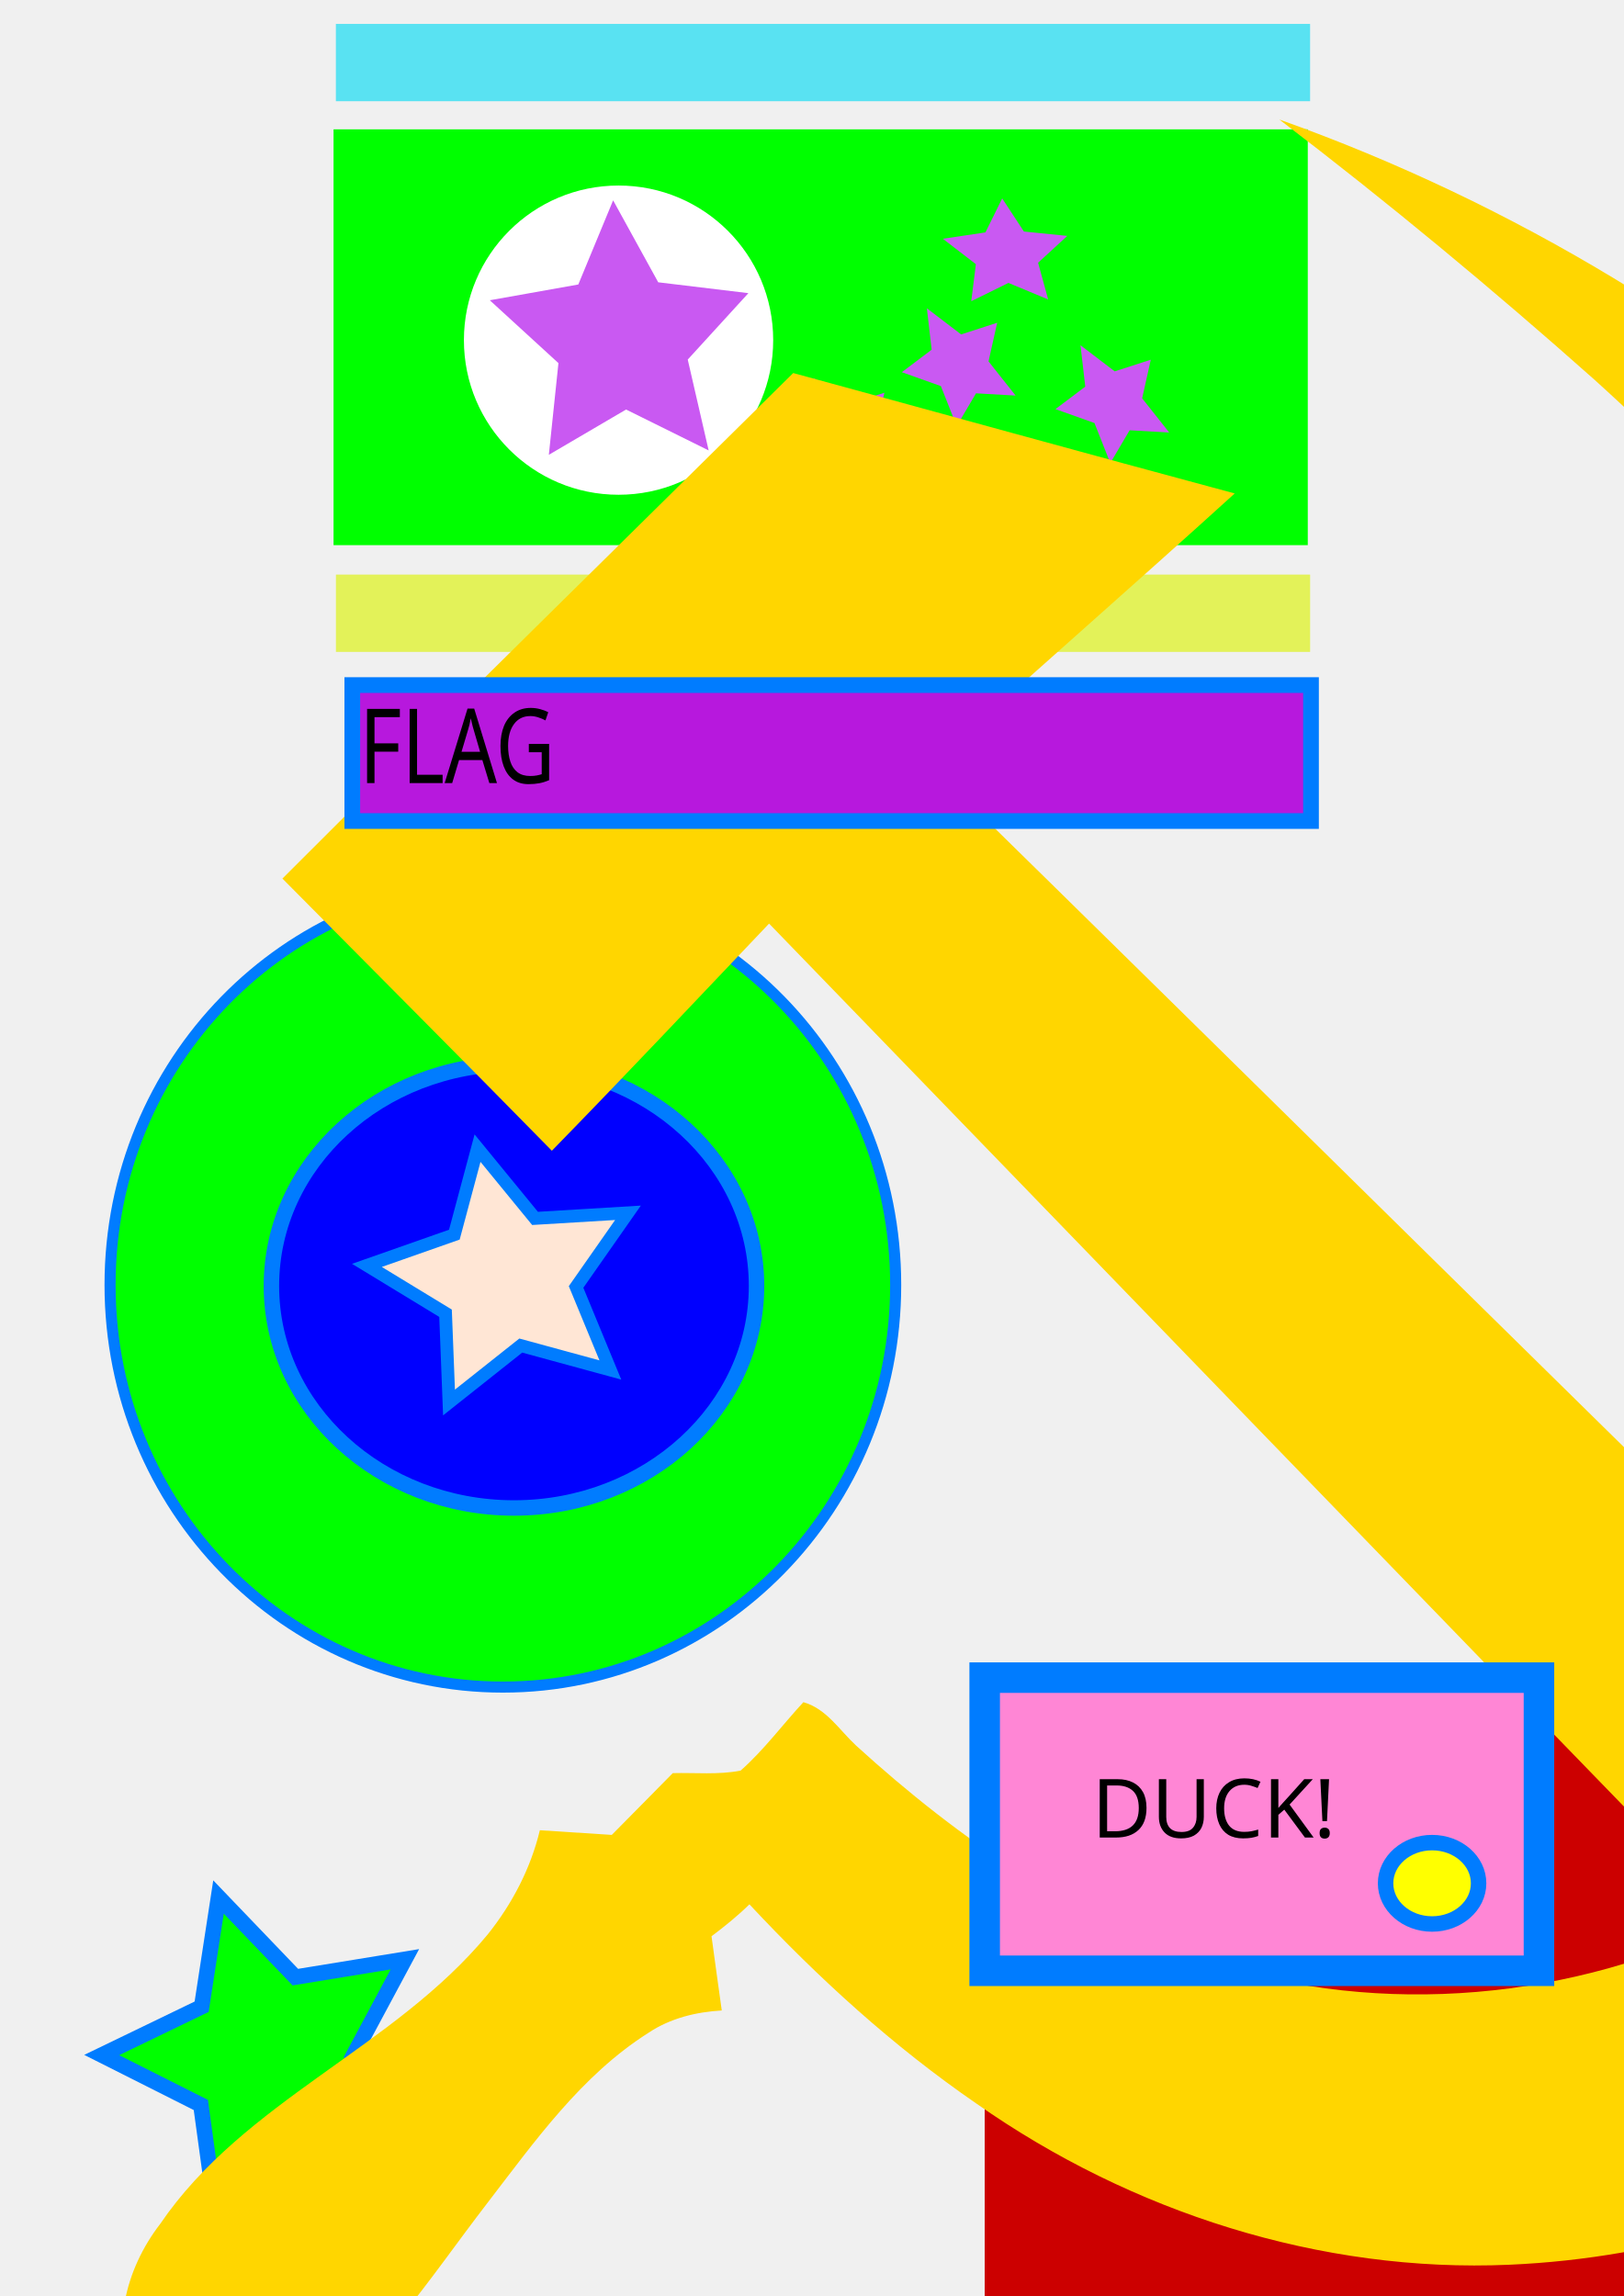
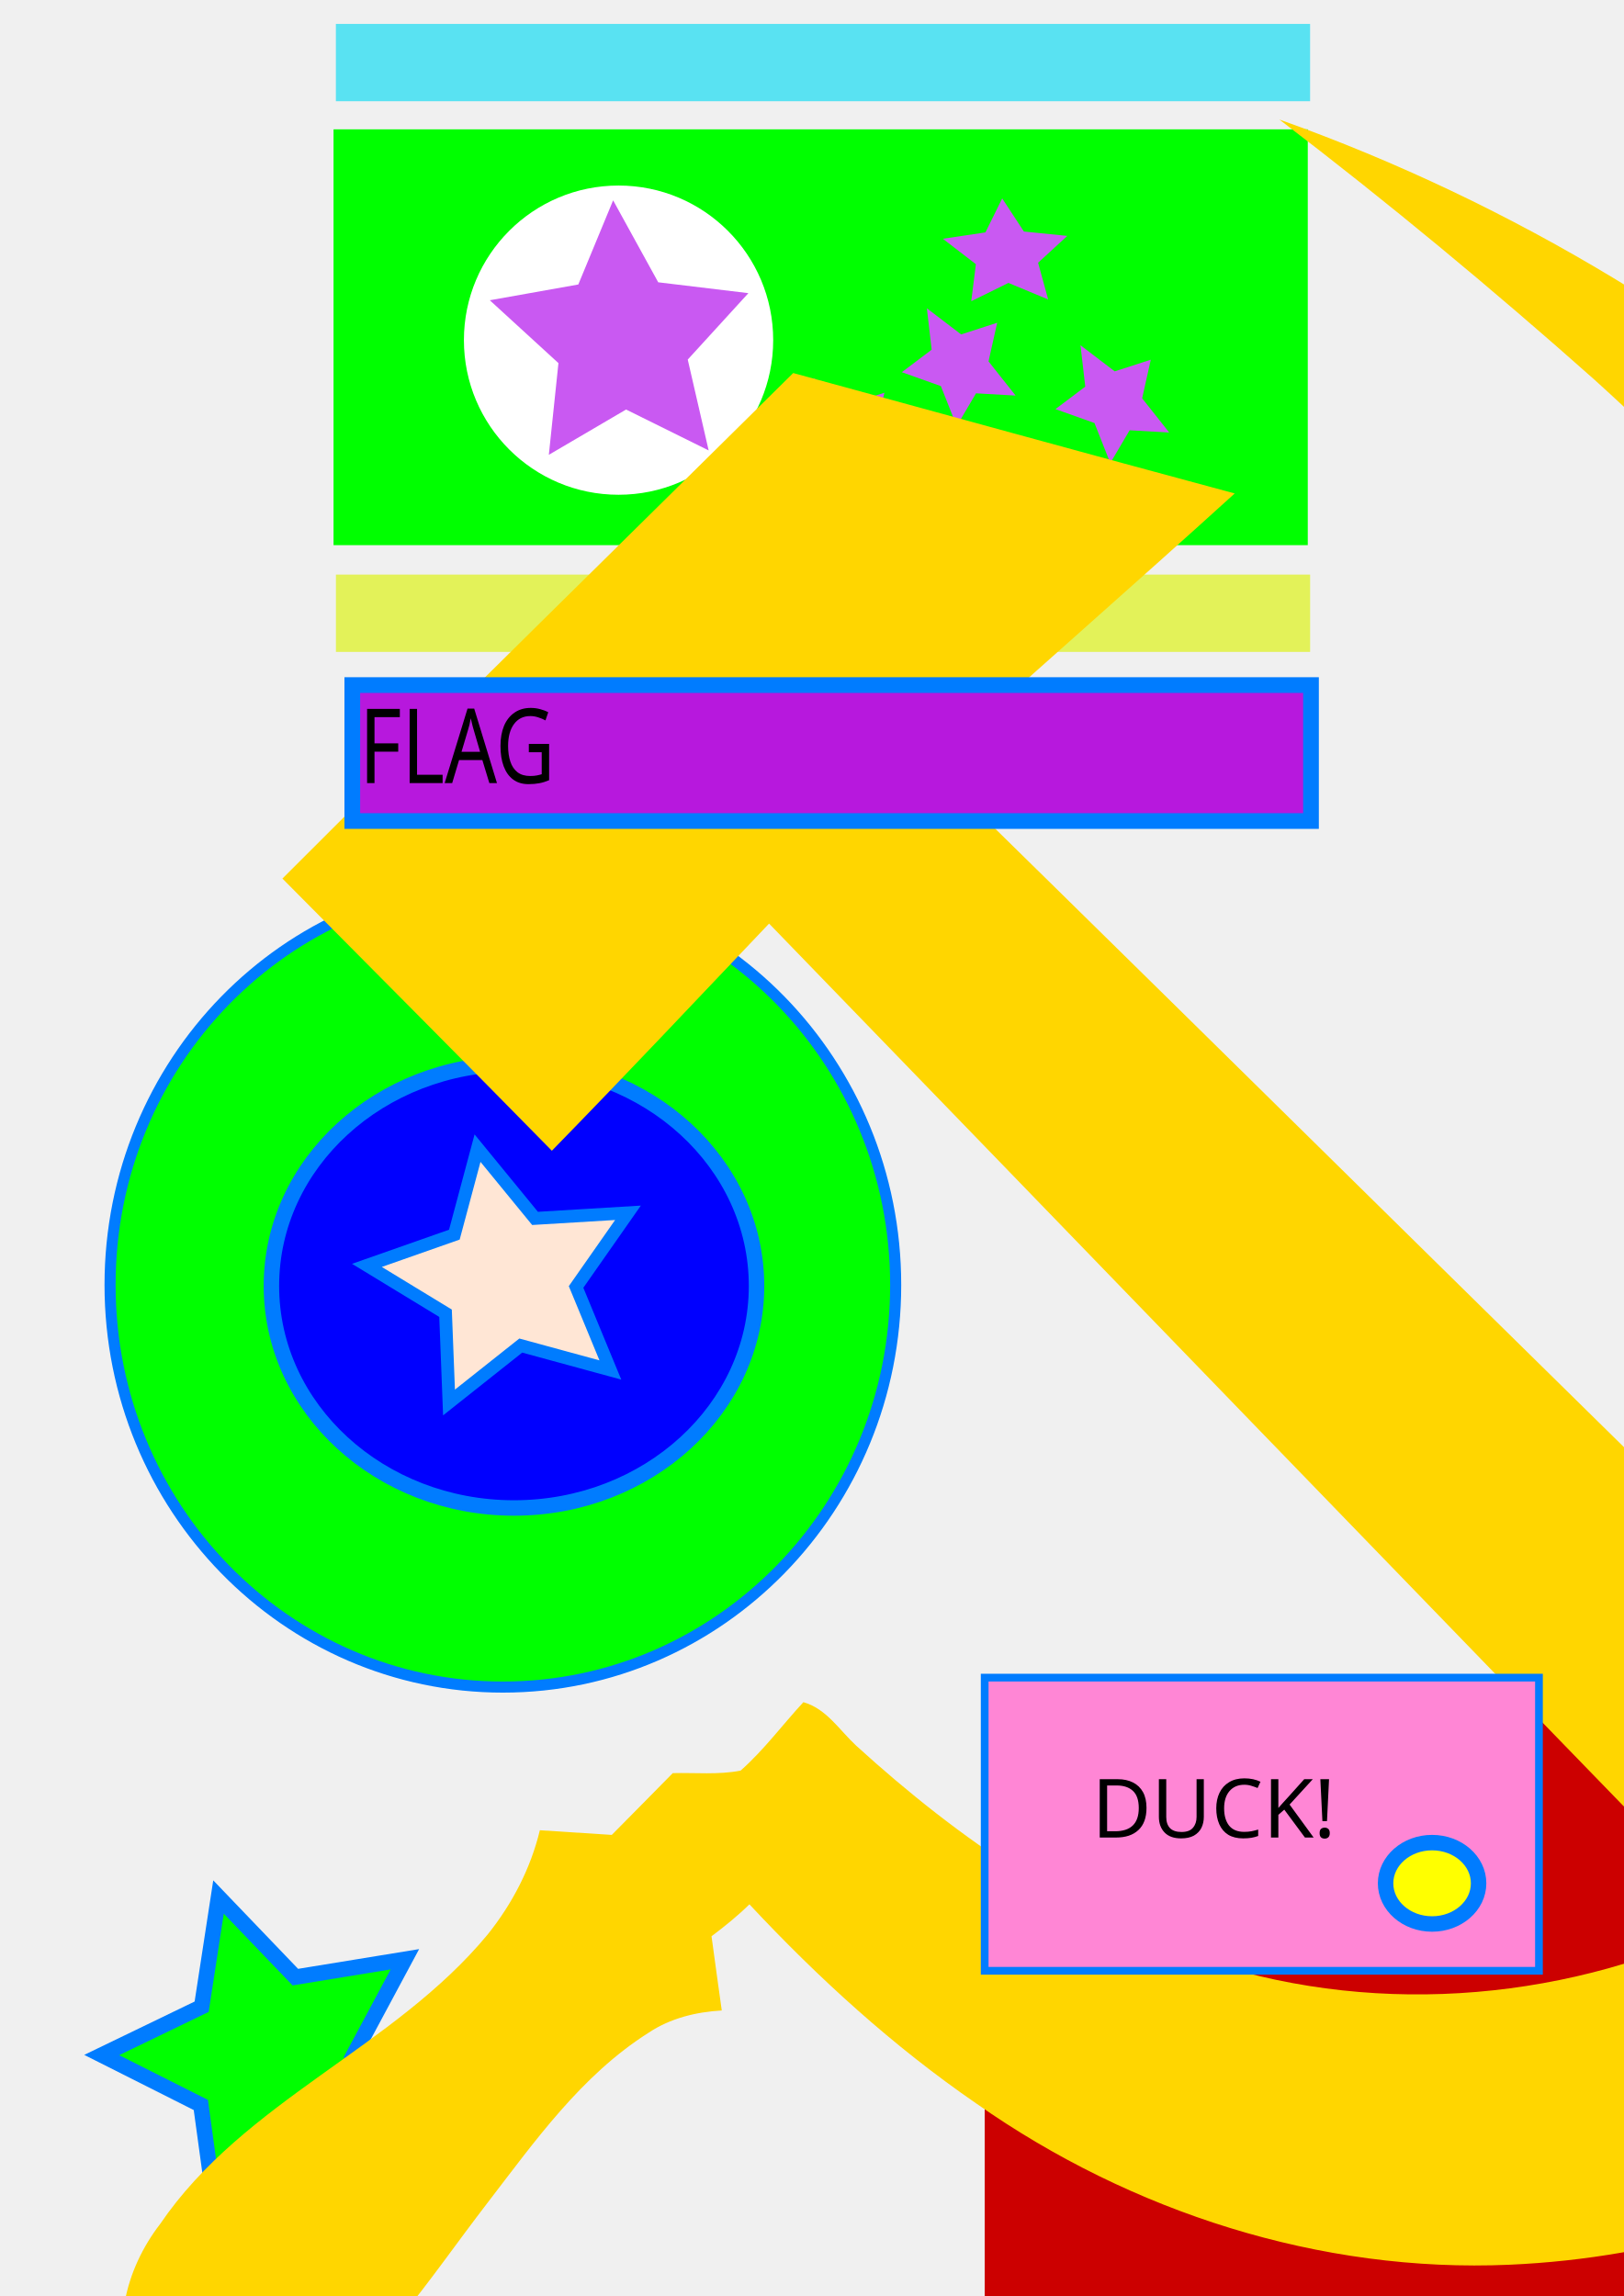
<svg xmlns="http://www.w3.org/2000/svg" xmlns:xlink="http://www.w3.org/1999/xlink" width="210mm" height="297mm" viewBox="0 0 210 297" version="1.1" id="mysvg">
  <defs id="defs2" />
  <g id="daduck_layer">
    <g id="flag_group" item="true">
      <rect y="16.731" x="43.139" height="53.787" width="126" id="flag" style="fill:#00ff00;fill-rule:nonzero">
        <read attribute="style/fill" src="$1-&gt;State" hint="state_color" />
      </rect>
      <rect y="3.093" x="43.44" height="10" width="126" id="upper_rect" style="opacity:1;fill:#59e2f2;fill-opacity:1;fill-rule:nonzero;stroke:none;stroke-width:2.012;stroke-miterlimit:4;stroke-dasharray:none;stroke-opacity:1" />
      <rect y="74.326" x="43.445" height="10" width="126" id="lower_rect" style="opacity:1;fill:#e3f259;fill-opacity:1;fill-rule:nonzero;stroke:none;stroke-width:2.008;stroke-miterlimit:4;stroke-dasharray:none;stroke-opacity:1" />
      <circle r="20" style="opacity:1;fill:#ffffff" id="flag_circle" cx="80" cy="44" />
      <path d="M 91.653,58.264 80.973,52.974 70.983,58.832 72.226,46.971 63.347,38.84 74.795,36.8 79.298,25.916 85.131,36.516 96.792,37.921 88.948,46.512 Z" id="flag_star" style="opacity:1;fill:#c959f2;fill-opacity:1;fill-rule:nonzero;stroke:none;stroke-width:2.247;stroke-miterlimit:4;stroke-dasharray:none;stroke-opacity:1" />
      <use height="100%" width="100%" transform="matrix(0.4811752,0,0,0.4040781,91.46126,15.19225)" id="use6381" xlink:href="#flag_star" y="0" x="0" />
      <use height="100%" width="100%" transform="rotate(45.85131,114.5613,58.81695)" id="use6430" xlink:href="#use6381" y="0" x="0" />
      <use height="100%" width="100%" transform="translate(-19.86706,-4.778154)" id="use6451" xlink:href="#use6430" y="0" x="0" />
      <use height="100%" width="100%" transform="translate(-14.58594,9.053345)" id="use6453" xlink:href="#use6451" y="0" x="0" />
    </g>
    <g id="duecerchi" item="concentrico">
      <ellipse ry="52.022" rx="50.803" cy="166.211" cx="65.038" id="ellipse" style="fill:#00ff00;stroke:#007cff;stroke-width:1.433;stroke-miterlimit:4;stroke-dasharray:none;stroke-opacity:1" />
      <g id="gr2" style="filter:url(#filter4831)">
        <ellipse ry="28.726" rx="31.372" cy="166.34" cx="66.474" id="cerchio_blu" style="fill:#0000ff;stroke:#007cff;stroke-width:2;stroke-miterlimit:4;stroke-dasharray:none;stroke-opacity:1">
          <read src="test/device/1/double_scalar" attribute="style/fill" />
        </ellipse>
        <path style="fill:#ffe6d5;stroke:#007cff;stroke-width:1.659;stroke-miterlimit:4;stroke-dasharray:none;stroke-opacity:1" id="stellina" d="m 78.94,177.215 -11.586,-3.159 -9.282,7.363 -0.448,-11.544 -10.169,-6.191 11.309,-3.976 2.997,-11.189 7.437,9.087 12.021,-0.724 -6.713,9.592 z" />
      </g>
    </g>
    <path helper="cumbia client" style="fill:#00ff00;stroke:#007cff;stroke-width:2;stroke-miterlimit:4;stroke-dasharray:none;stroke-opacity:1" id="stella" d="m 52.161,278.857 -14.131,-2.543 -10.106,10.199 -1.948,-14.225 -12.823,-6.459 12.927,-6.249 2.181,-14.191 9.937,10.363 14.17,-2.311 -6.785,12.653 z" item="true" />
  </g>
  <read src="$1/boolean_spectrum_ro" />
  <rect fill="#C00" height="331" width="331" y="217.011" x="127.353" />
  <path fill="#ffd600" d="m165.49 15.47c30.28 10.787 58.307 27.796 81.948 49.566 22.675 21.132 41.915 47.019 51.072 76.93 6.206 19.233 4.929 40.017 0.827 59.543-4.098 18.189-12.101 35.528-23.755 50.119 13.217 12.923 26.307 25.974 39.558 38.863-1.765 6.603-4.469 13.351-9.899 17.802-4.54 3.919-10.352 5.813-16.072 7.238-12.941-13.445-25.948-26.823-38.896-40.261-16.129 11.019-35.594 16.827-55.031 17.685-24.481 1.082-48.954-6.809-68.929-20.826-10.771-7.403-20.48-16.254-29.387-25.794-1.526 1.501-3.19 2.847-4.902 4.13 0.425 3.201 0.884 6.399 1.326 9.601-3.343 0.192-6.68 1.01-9.488 2.893-8.666 5.492-14.683 14.017-20.834 22.02-7.627 9.902-14.482 20.892-25.111 27.906-6.441 3.979-15.973 2.297-19.918-4.391-4.126-6.562-1.746-15.032 2.698-20.789 10.861-15.963 30.253-22.786 42.394-37.492 3.158-3.951 5.546-8.531 6.73-13.461 3.101 0.198 6.202 0.4 9.304 0.602 2.627-2.665 5.268-5.316 7.885-7.99 2.918-0.075 5.892 0.237 8.774-0.326 3.008-2.653 5.405-5.914 8.121-8.852 2.975 0.834 4.666 3.624 6.819 5.617 13.307 12.12 28.525 22.682 45.869 28.068 22.179 7.105 46.889 4.848 67.694-5.491-41.672-42.905-83.205-85.947-124.82-128.91-9.332 9.825-18.627 19.688-28.092 29.385-11.559-11.792-23.231-23.473-34.849-35.207 21.898-21.92 44.042-43.594 66.061-65.393 19.037 5.183 38.049 10.456 57.103 15.577-13.021 11.821-26.257 23.403-39.323 35.173 43.419 42.566 86.622 85.358 130.11 127.86 10.498-12.773 16.407-29.037 17.21-45.504 1.481-21.788-3.561-43.463-10.743-63.901-10.152-26.973-29.562-49.179-50.658-68.282-13.185-11.72-26.774-23.002-40.801-33.701z" id="sickle_hammer" />
  <g id="duckrect_layer">
    <g id="duckrect" item="true">
-       <rect y="217.011" x="127.353" height="37.921" width="71.687" id="rect8471" style="opacity:1;fill:#ff86d5;fill-opacity:1;fill-rule:nonzero;stroke:#007cff;stroke-width:3.947;stroke-miterlimit:4;stroke-dasharray:none;stroke-opacity:1" />
+       <rect y="217.011" x="127.353" height="37.921" width="71.687" id="rect8471" style="fill:#ff86d5;stroke:#007cff" />
      <text id="ducktext" y="237.696" x="143.709" style="font-style:normal;font-weight:normal;font-size:10.583px;line-height:1.25;font-family:sans-serif;letter-spacing:0px;word-spacing:0px;fill:#000000;fill-opacity:1;stroke:none;stroke-width:0.265" xml:space="preserve">
        <tspan style="stroke-width:0.265" id="tspan9054" y="237.696" x="141.205">DUCK!</tspan>
        <read src="$1/long_scalar" options="properties-only:false;">
-           <write type="quapplynumeric" attribute="test/device/1/double_scalar" />
-         </read>
+             </read>
      </text>
      <ellipse style="opacity:1;fill:#ffff00;fill-opacity:1;fill-rule:nonzero;stroke:#007cff;stroke-width:2;stroke-miterlimit:4;stroke-dasharray:none;stroke-opacity:1" id="cerchiogiallo" cx="185.218" cy="243.615" rx="6.015" ry="5.263" />
    </g>
  </g>
  <g transform="translate(1.257409,-2.263336)" id="g_pushButton" item="true" clickable="true" shape="ellipse">
    <rect y="90.881" x="44.306" height="17.587" width="123.993" id="button" style="opacity:1;fill:#b718dd;fill-opacity:1;fill-rule:nonzero;stroke:#007cff;stroke-width:2.031;stroke-miterlimit:4;stroke-dasharray:none;stroke-opacity:1">
      <write target="test/device/1-&gt;SwitchStates" />
    </rect>
    <text transform="scale(0.8887788,1.125139)" xml:space="preserve" style="font-style:normal;font-weight:normal;font-size:11.934px;line-height:1.25;font-family:sans-serif;letter-spacing:0px;word-spacing:0px;fill:#000000;fill-opacity:1;stroke:none;stroke-width:0.298" x="50.849" y="90.725" id="democratic_text">
      <tspan x="50.849" y="92.039" id="tspan1662" style="stroke-width:0.298">FLAG</tspan>
    </text>
  </g>
</svg>
